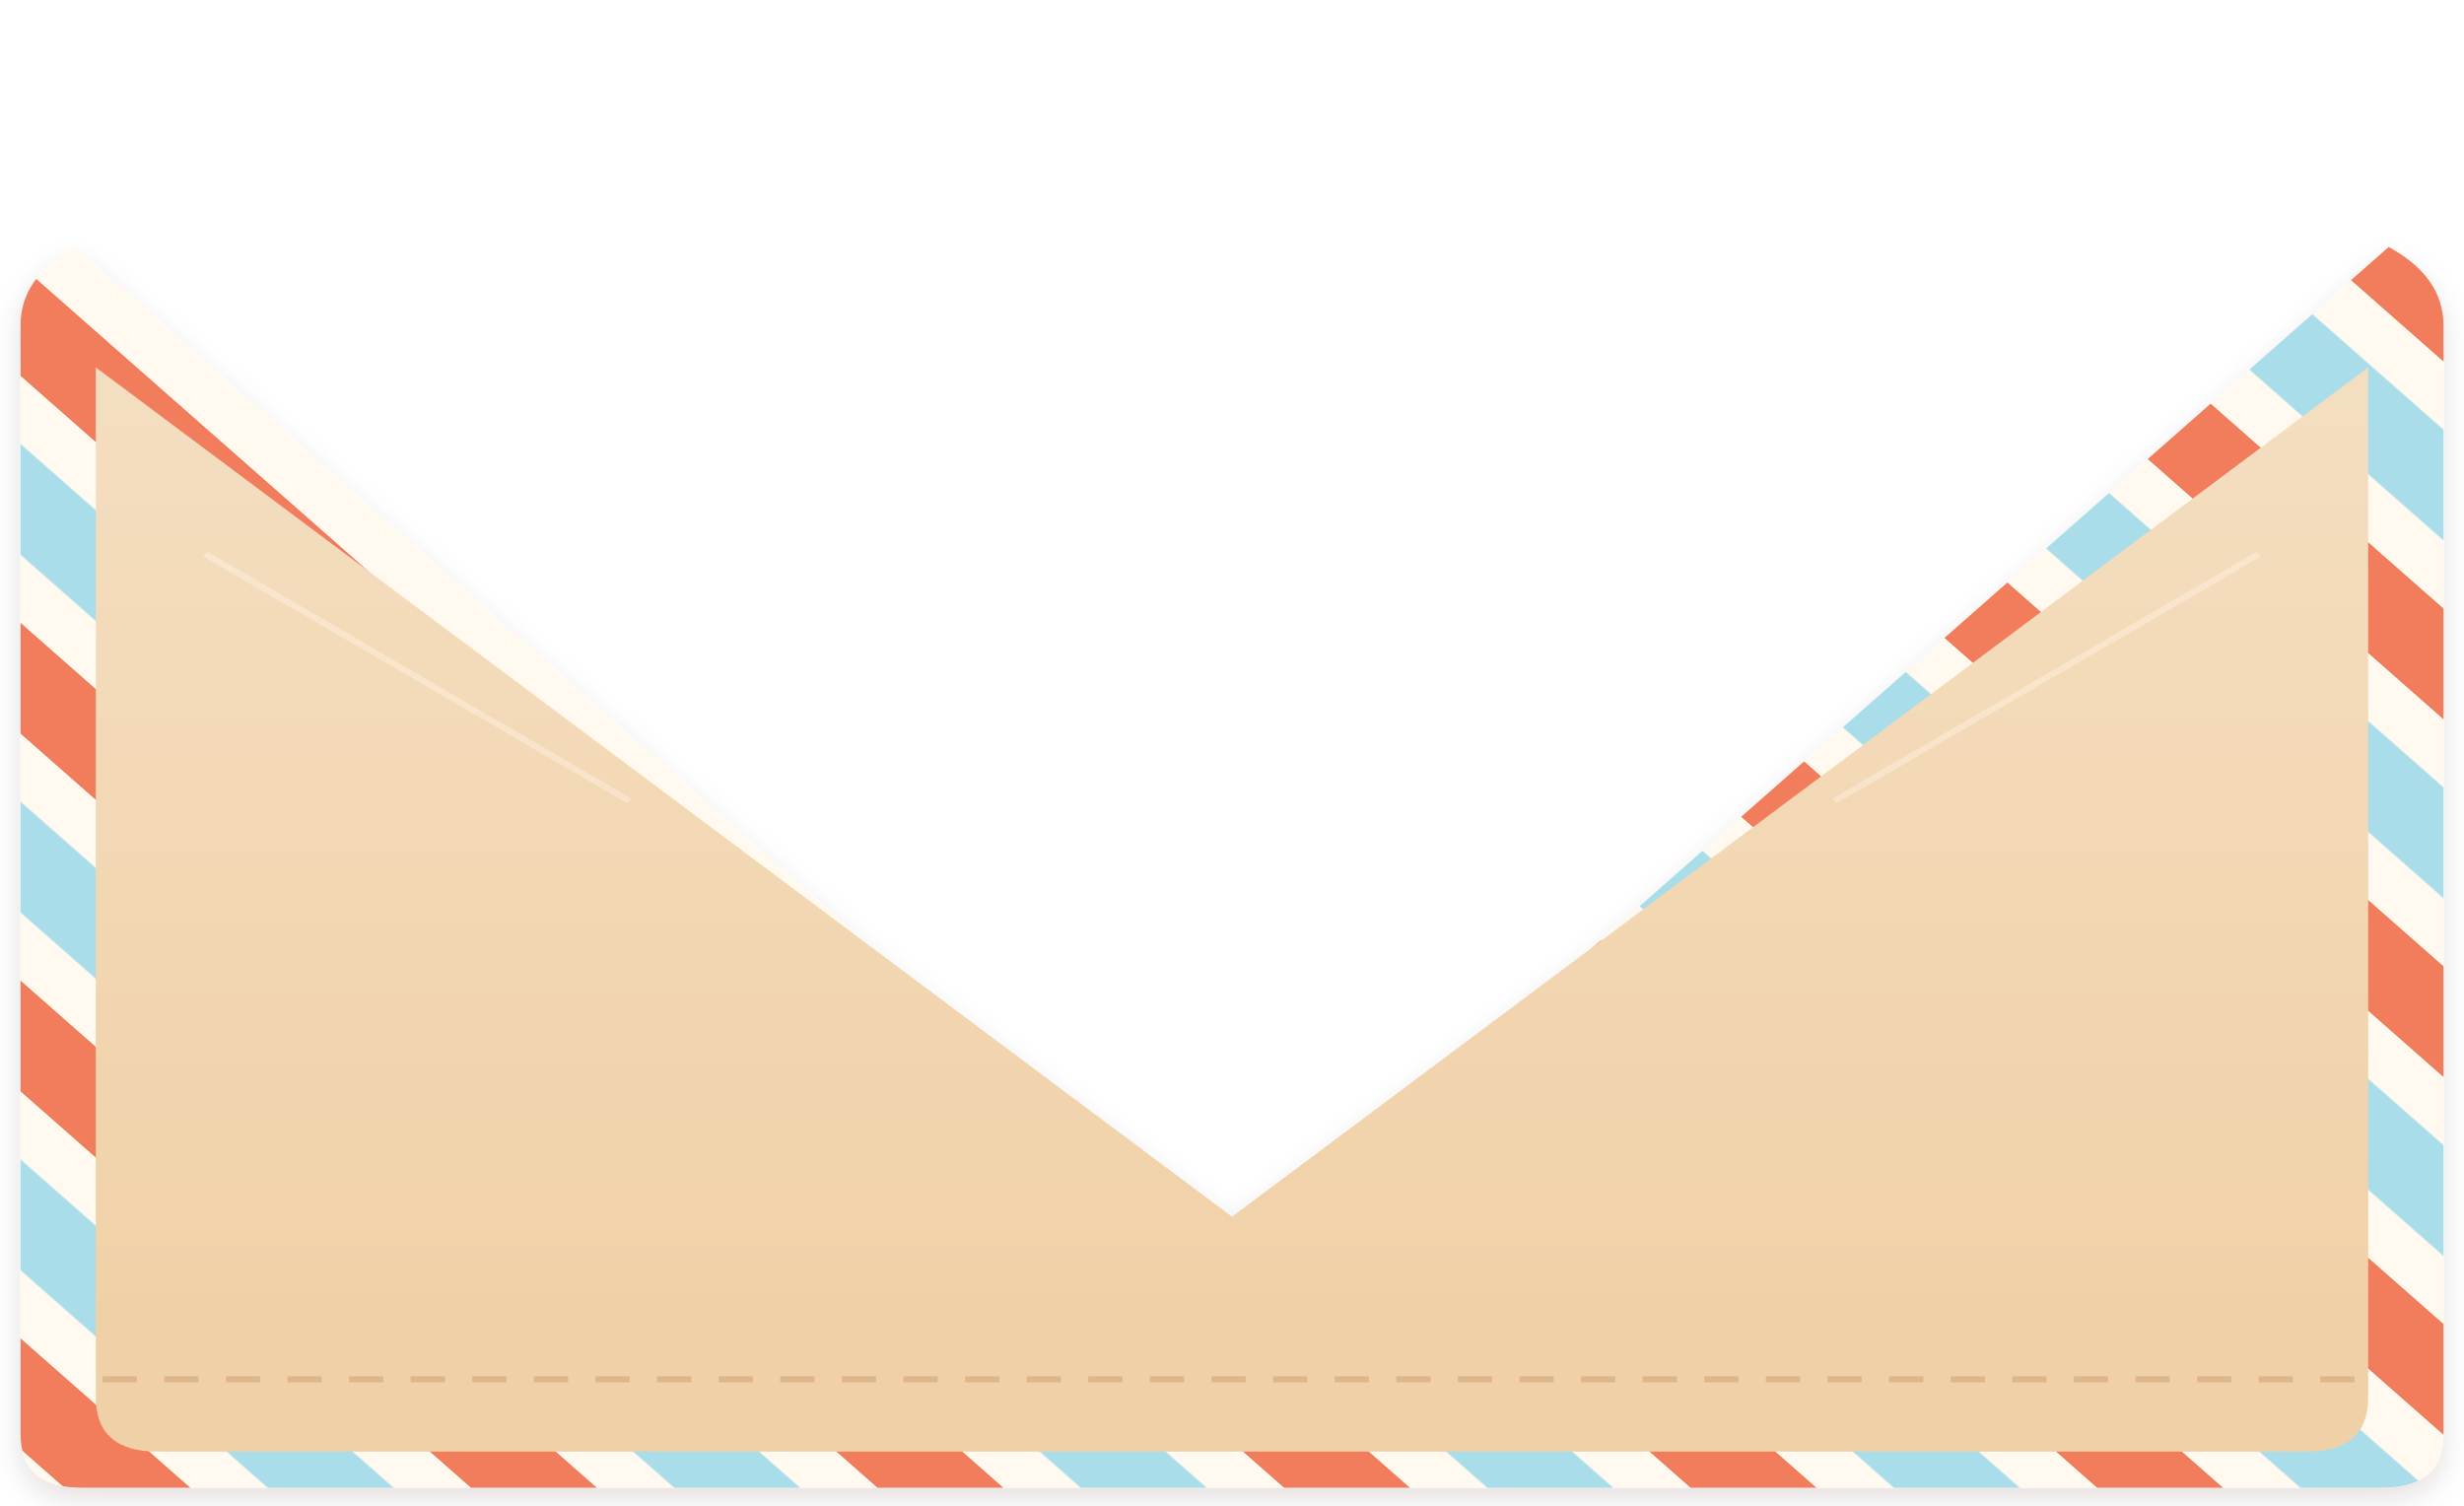
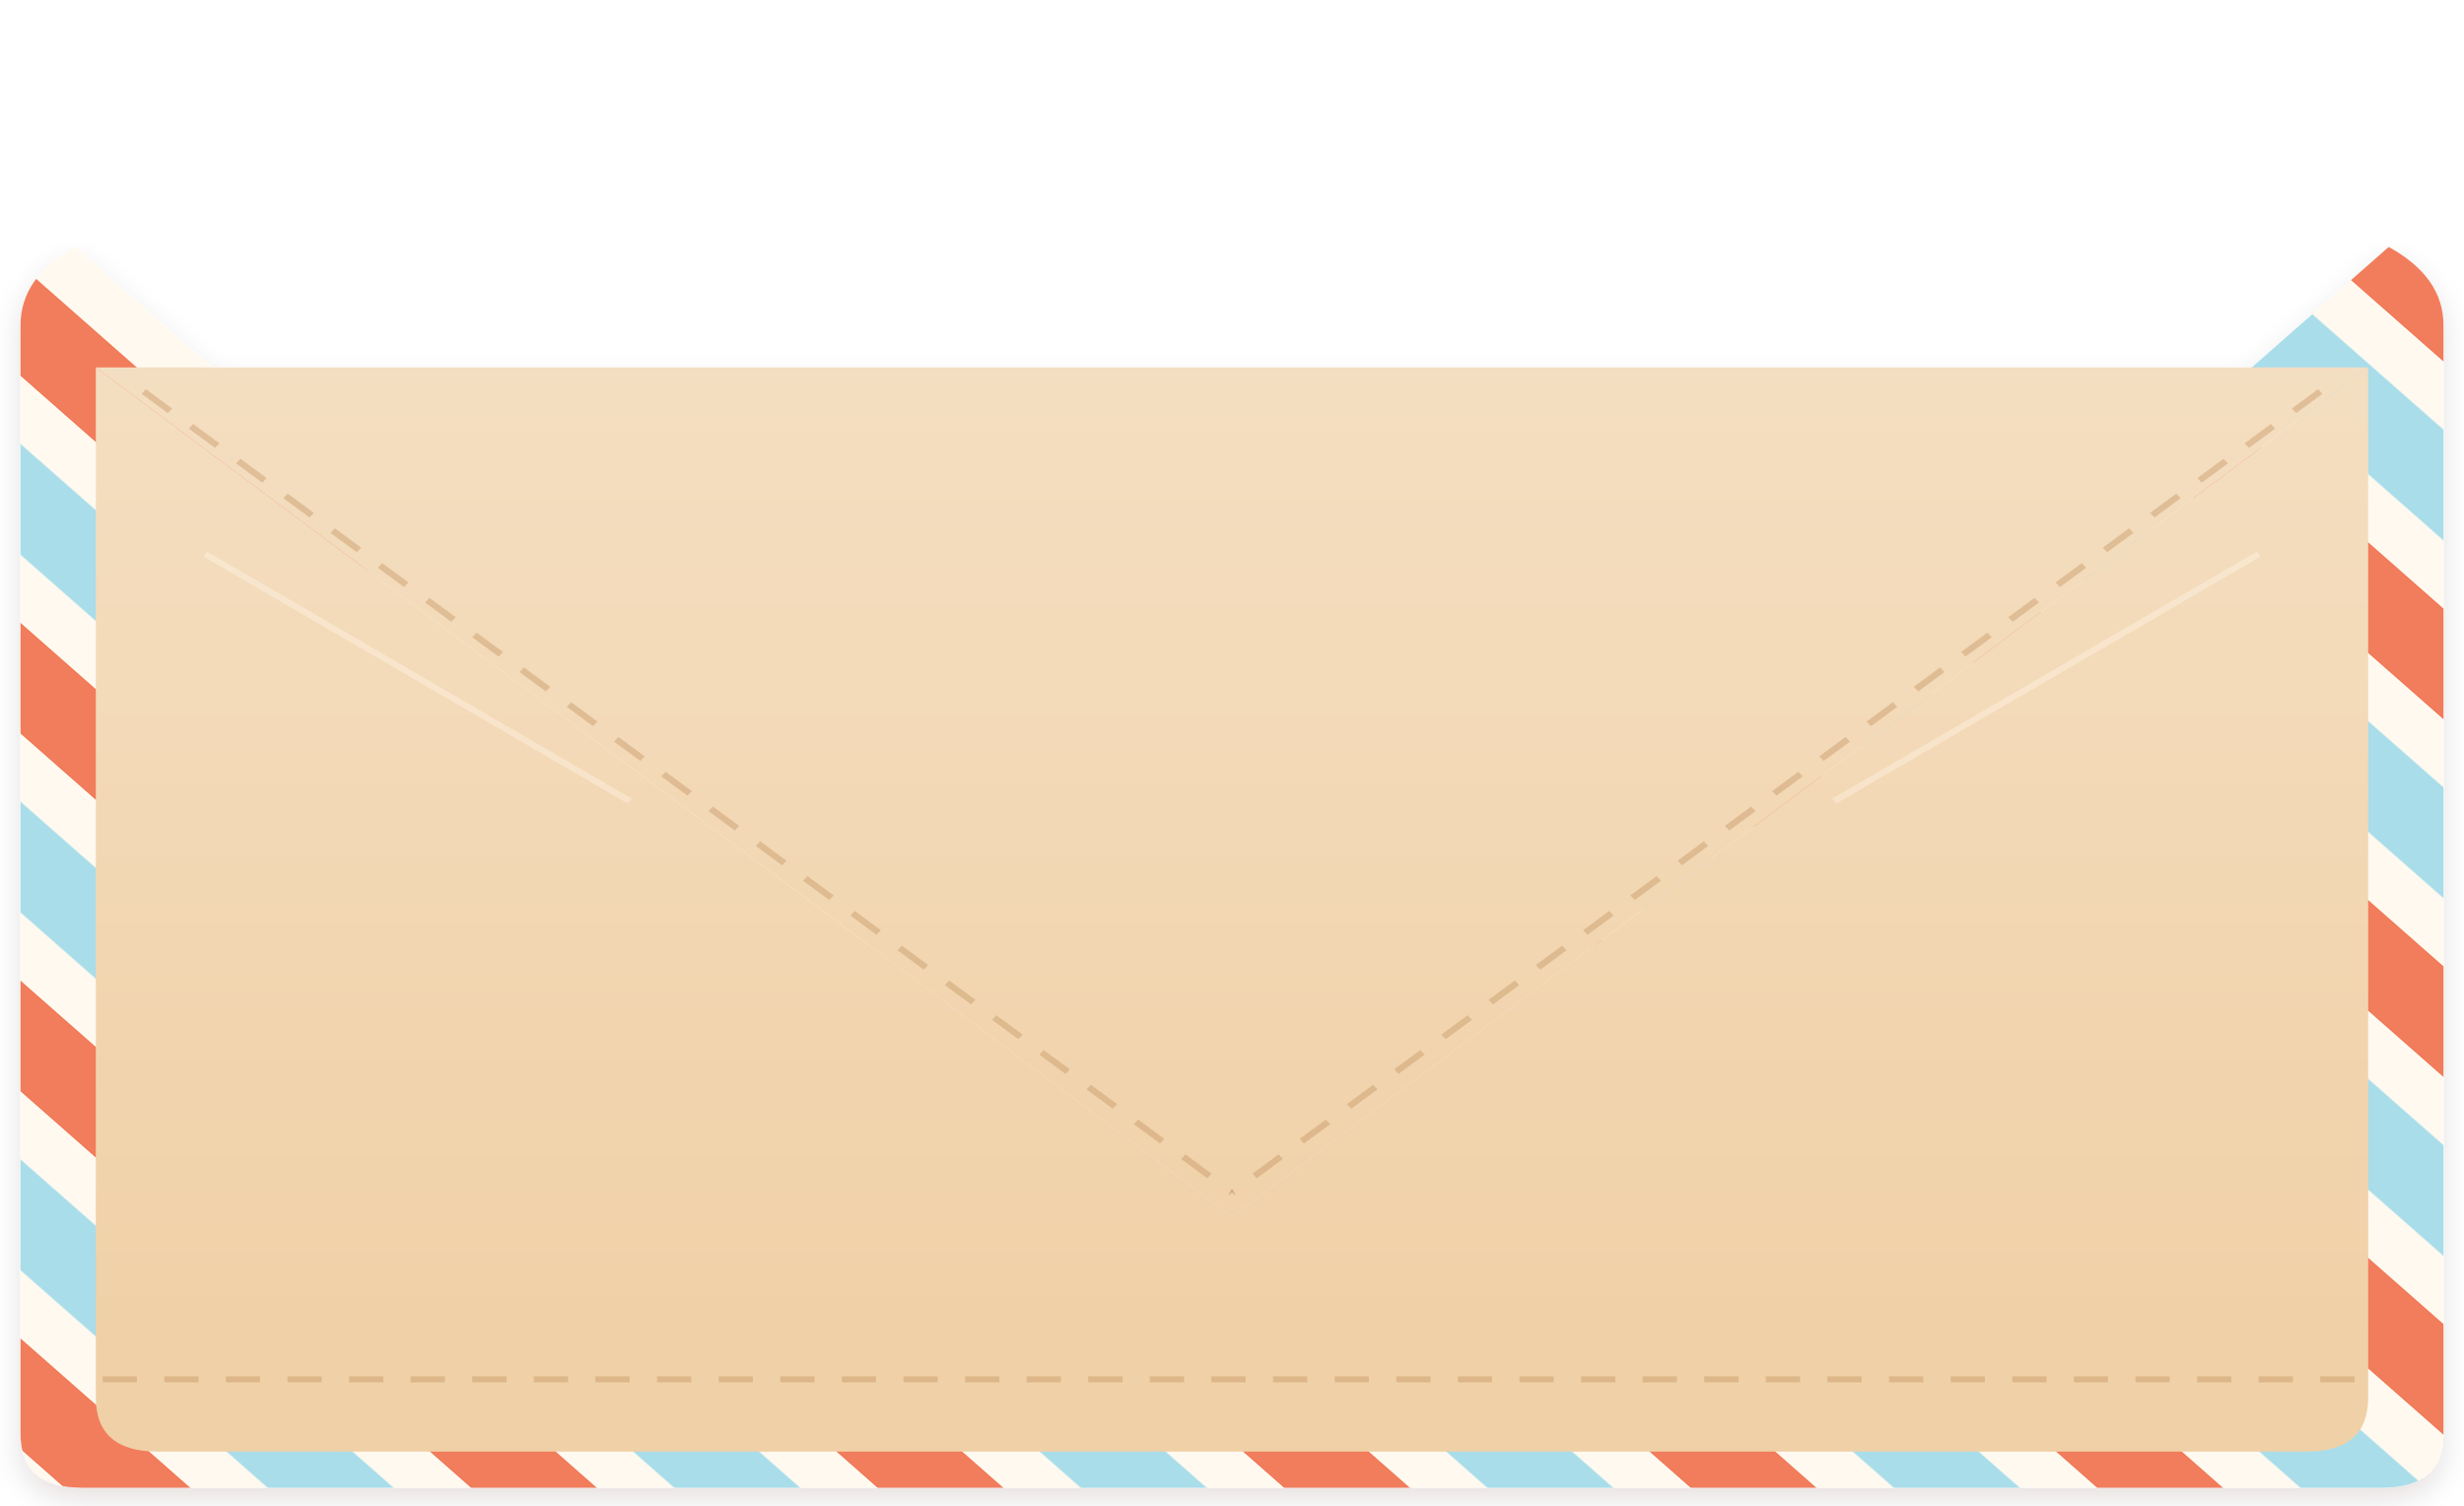
<svg xmlns="http://www.w3.org/2000/svg" width="360" height="220" viewBox="0 0 360 220" fill="none">
  <defs>
    <pattern id="airmail" width="42" height="42" patternUnits="userSpaceOnUse" patternTransform="rotate(-45)">
      <rect width="42" height="42" fill="#FFF9EF" />
      <rect width="13" height="42" fill="#F27D5C" />
      <rect x="21" width="13" height="42" fill="#A9DDEA" />
    </pattern>
    <linearGradient id="kraftShoulder" x1="180" y1="54" x2="180" y2="224" gradientUnits="userSpaceOnUse">
      <stop stop-color="#F4DFC2" />
      <stop offset="0.62" stop-color="#F2D6B1" />
      <stop offset="1" stop-color="#F0D0A6" />
    </linearGradient>
    <filter id="paperShadow" x="-8%" y="-8%" width="116%" height="122%">
      <feDropShadow dx="0" dy="2" stdDeviation="2.2" flood-color="#3F281A" flood-opacity="0.12" />
    </filter>
  </defs>
  <g transform="scale(1 0.88)" filter="url(#paperShadow)">
    <path d="M3 54Q3 46 11 41L180 210L349 41Q357 46 357 54V238Q357 247 348 247H12Q3 247 3 238V54Z" fill="url(#airmail)" />
+     <path d="M14 61L180 202L346 61Z" fill="url(#kraftShoulder)" />
    <path d="M14 61L180 202L346 61V232Q346 241 337 241H23Q14 241 14 232V61Z" fill="url(#kraftShoulder)" />
+     <path d="M21 65L180 198" stroke="#C39562" stroke-opacity="0.42" stroke-width="1" stroke-dasharray="5 4" />
+     <path d="M339 65L180 198" stroke="#C39562" stroke-opacity="0.42" stroke-width="1" stroke-dasharray="5 4" />
    <path d="M15 229H345" stroke="#C39562" stroke-opacity="0.42" stroke-width="1" stroke-dasharray="5 4" />
    <path d="M30 92L92 133" stroke="#FFF4E4" stroke-opacity="0.42" stroke-width="1" />
    <path d="M330 92L268 133" stroke="#FFF4E4" stroke-opacity="0.42" stroke-width="1" />
  </g>
</svg>
